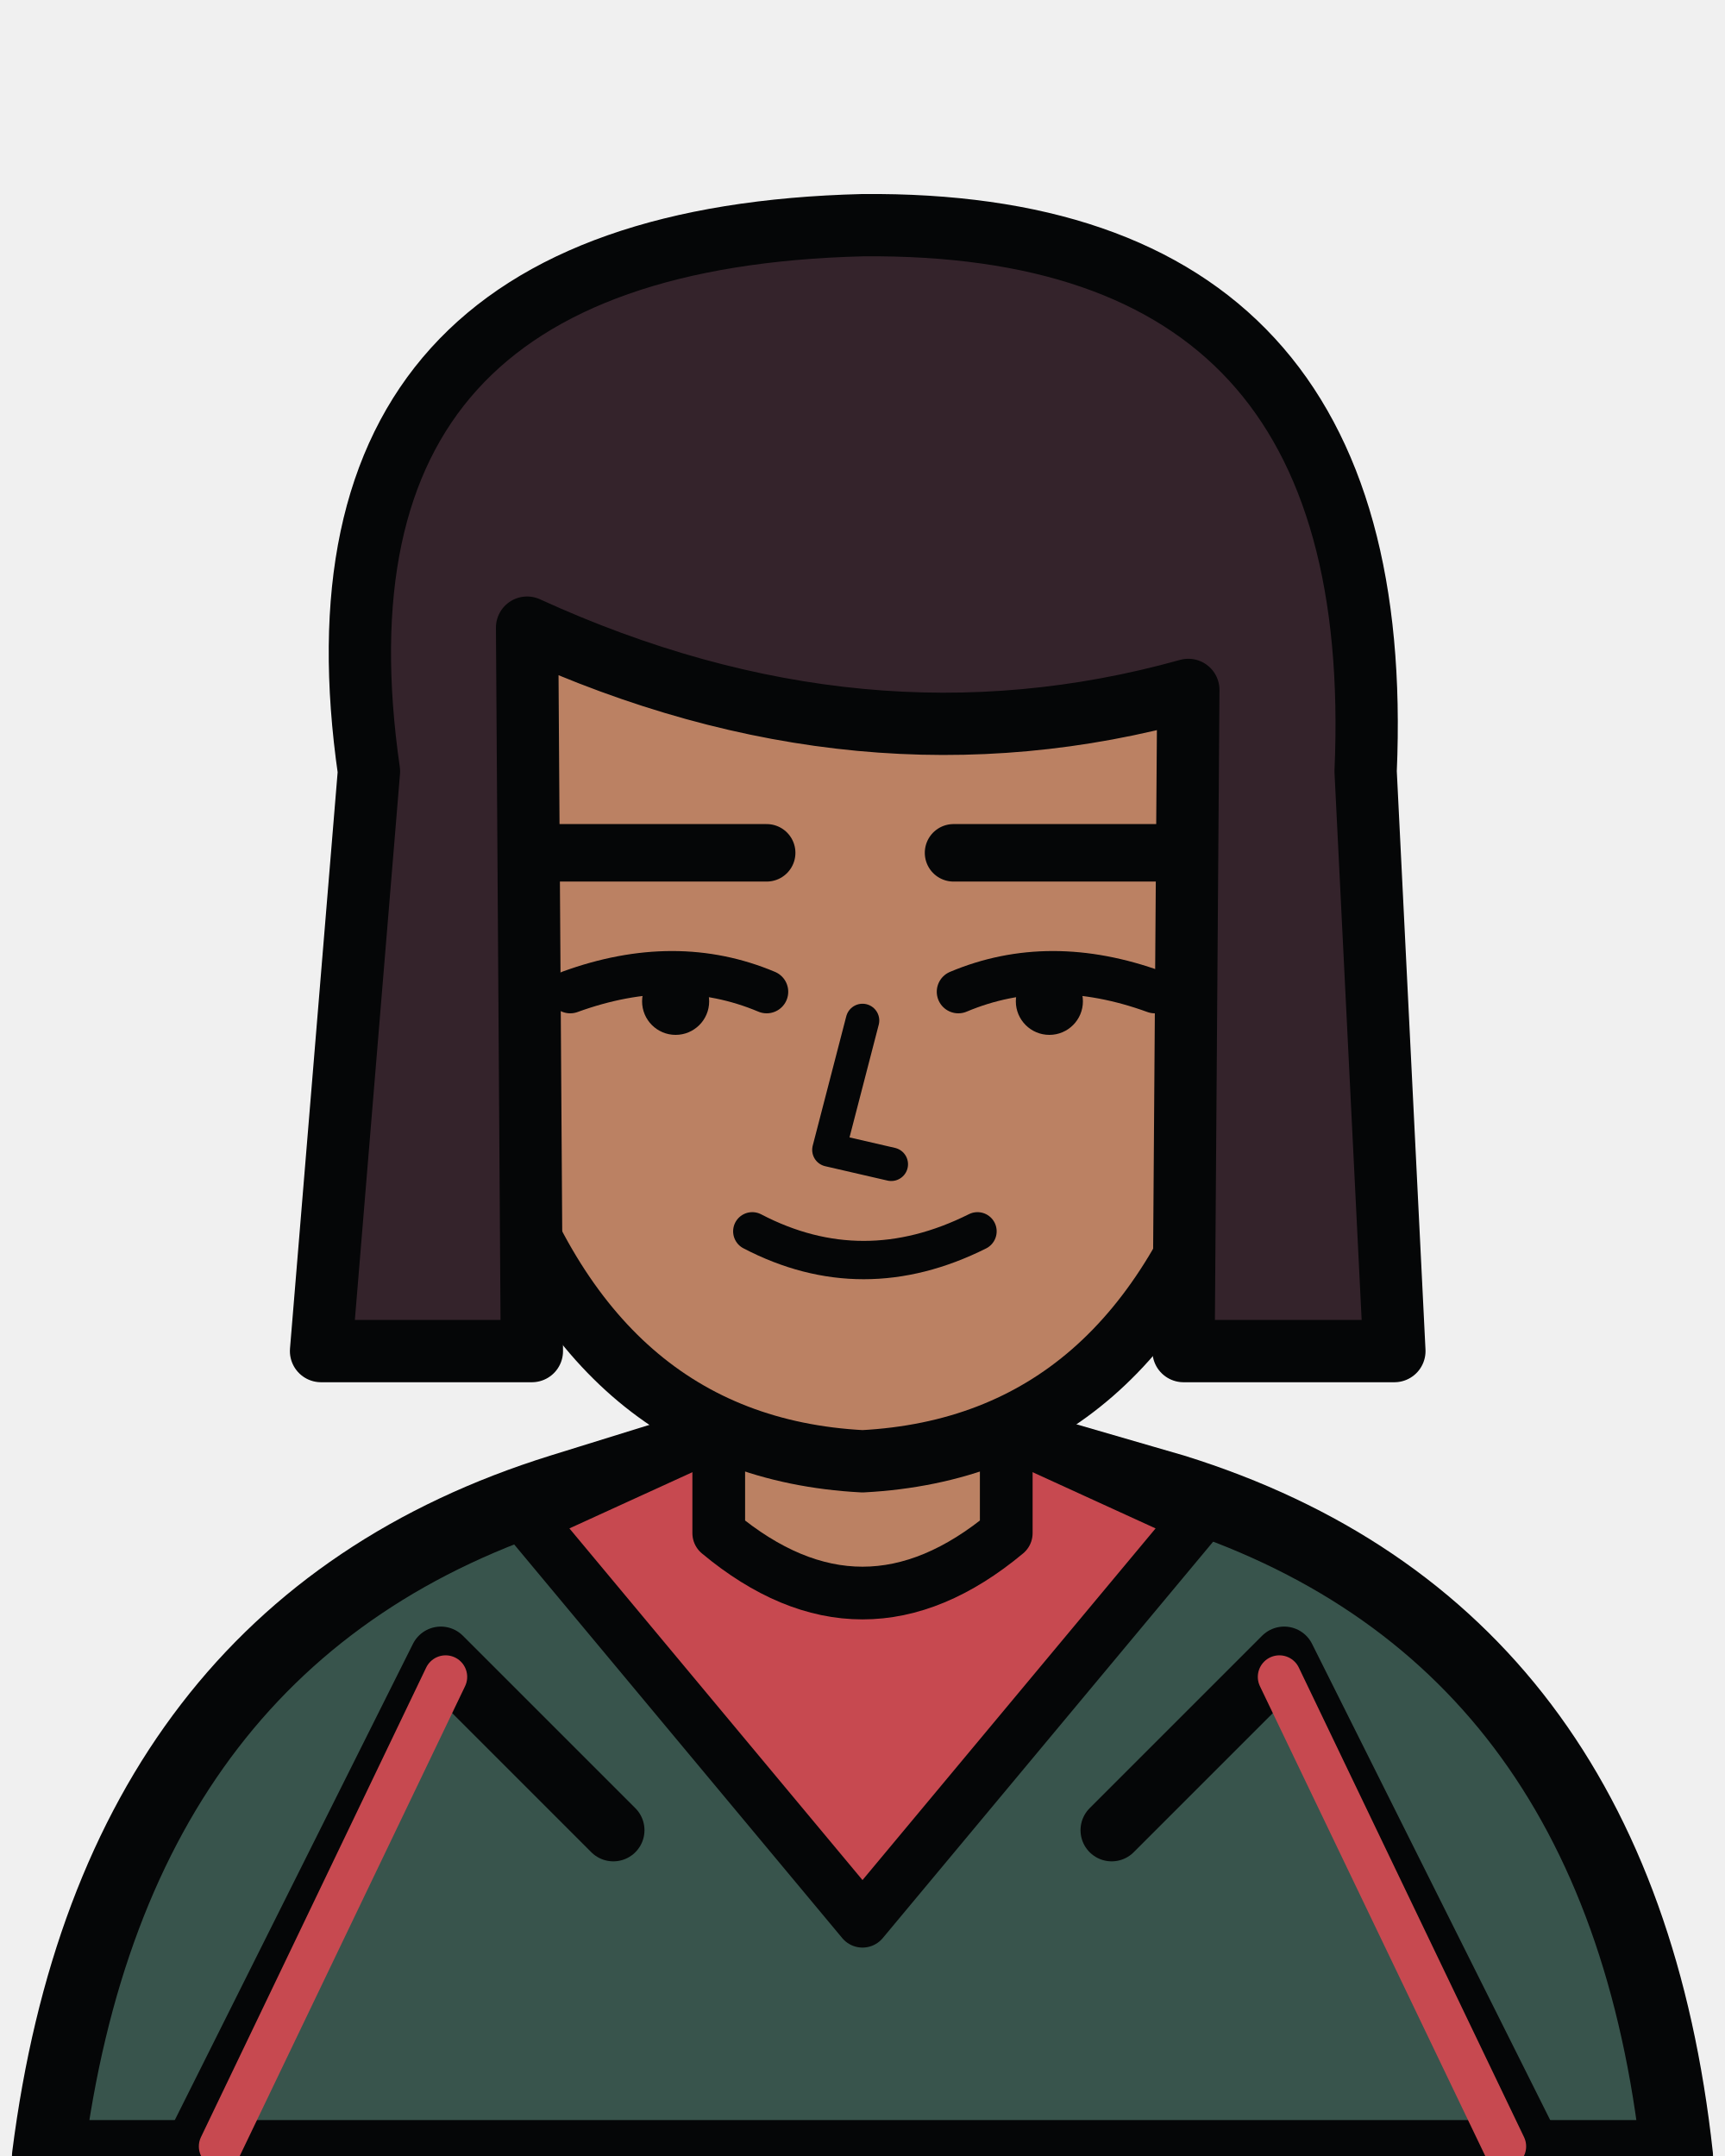
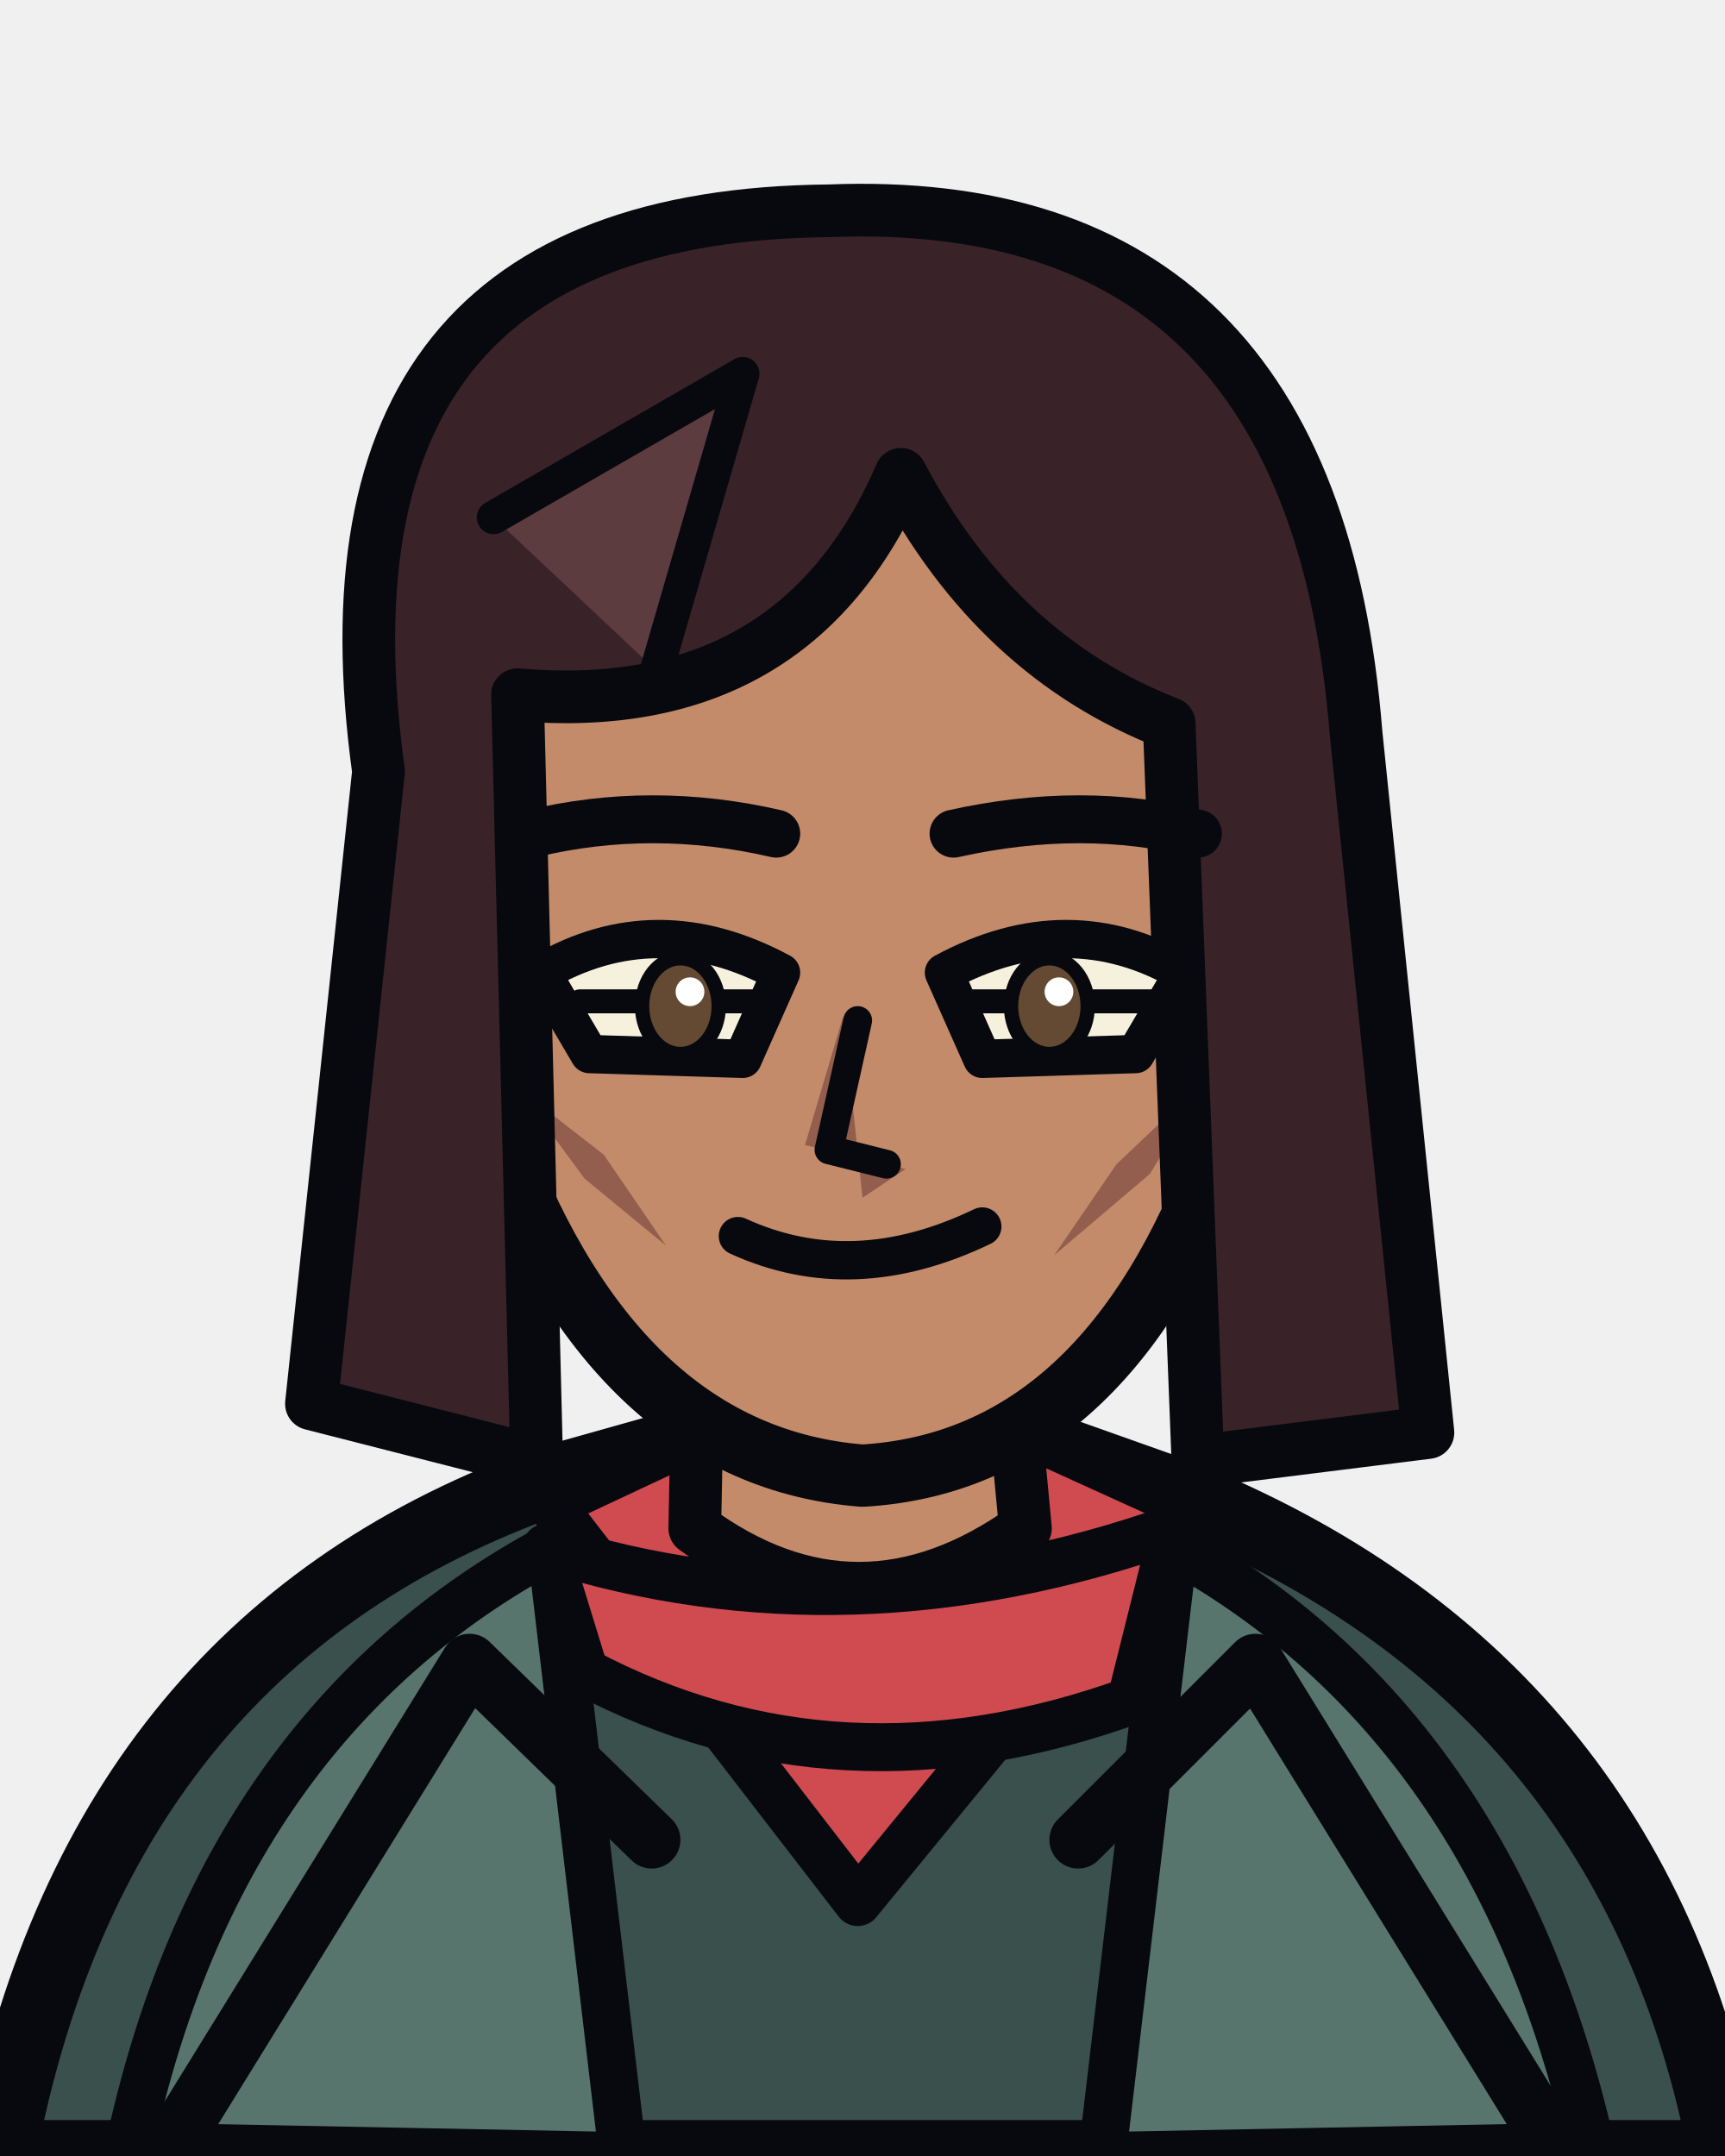
- <svg xmlns="http://www.w3.org/2000/svg" width="360" height="450" viewBox="0 0 360 450">
+ <svg xmlns="http://www.w3.org/2000/svg" viewBox="0 0 360 450" width="360" height="450" role="img" aria-label="talia neutral dramatic portrait">
  <g stroke-linejoin="round" stroke-linecap="round">
-     <path d="M10 450Q24 340 117 311L146 302H214L245 311Q338 340 350 450Z" fill="#38544c" stroke="#050607" stroke-width="15" />
-     <path d="M110 317L180 401L250 317L215 301H145Z" fill="#c74950" stroke="#050607" stroke-width="11" />
-     <path d="M150 270V320Q180 345 210 320V270Z" fill="#bb8163" stroke="#050607" stroke-width="11" />
-     <path d="M94 160Q92 82 180 81Q268 82 266 160L258 237Q237 302 180 305Q123 302 102 237Z" fill="#bb8163" stroke="#050607" stroke-width="13" />
-     <path d="M98 192Q79 177 81 202Q84 222 105 223M262 192Q281 177 279 202Q276 222 255 223" fill="#bb8163" stroke="#050607" stroke-width="9" />
-     <path d="M77 161Q61 50 180 47Q290 46 285 161L291 282H247L248 144Q180 163 110 131L111 282H67Z" fill="#34232b" stroke="#050607" stroke-width="13" />
-     <path d="M111 178h49M199 178h49" stroke="#050607" stroke-width="12" fill="none" />
-     <path d="M119 207Q141 199 160 207M200 207Q219 199 241 207" stroke="#050607" stroke-width="9" fill="none" />
-     <circle cx="141" cy="209" r="7" fill="#050607" />
-     <circle cx="219" cy="209" r="7" fill="#050607" />
-     <path d="M180 213l-7 27l13 3" stroke="#050607" stroke-width="7" fill="none" />
-     <path d="M157 257q23 12 47 0" stroke="#050607" stroke-width="8" fill="none" />
-     <path d="M40 450L92 346L128 382M320 450L268 346L232 382" stroke="#050607" stroke-width="13" fill="none" />
-     <path d="M46 448L93 350M314 448L267 350" stroke="#c74950" stroke-width="9" />
+     <path d="M0 450Q20 344 112 310L144 301H215L246 312Q341 350 360 450Z" fill="#3a504c" stroke="#08090e" stroke-width="15" />
+     <path d="M27 448Q46 360 115 323L130 450Z" fill="#58756d" stroke="#08090e" stroke-width="10" />
+     <path d="M332 448Q312 360 245 323L230 450Z" fill="#58756d" stroke="#08090e" stroke-width="10" />
+     <path d="M115 314L179 397L247 314L214 299H147Z" fill="#cf4b50" stroke="#08090e" stroke-width="10" />
+     <path d="M146 267L145 319Q179 344 214 319L209 266Z" fill="#c38b69" stroke="#08090e" stroke-width="11" />
+     <path d="M92 162Q89 83 179 77Q273 82 267 166L255 239Q231 305 180 308Q129 304 104 238Z" fill="#c38b69" stroke="#08090e" stroke-width="13" />
+     <path d="M98 186Q76 176 80 203Q84 228 108 225M263 186Q285 176 280 203Q276 228 253 225" fill="#c38b69" stroke="#08090e" stroke-width="9" />
+     <path d="M108 227L126 241L139 260L122 246Z" fill="#935e4d" />
+     <path d="M252 225L233 243L220 262L240 245Z" fill="#935e4d" />
+     <path d="M176 212L168 239L189 244L180 250Z" fill="#935e4d" />
+     <path d="M79 161Q63 45 173 44Q274 40 283 153L298 299L250 305L244 151Q208 137 188 99Q166 150 108 145L112 305L65 293Z" fill="#392329" stroke="#08090e" stroke-width="11" />
+     <path d="M103 108L155 78L137 140" fill="#5d3c40" stroke="#08090e" stroke-width="7" />
+     <path d="M111 174Q136 168 162 174M199 174Q226 168 250 174" fill="none" stroke="#08090e" stroke-width="10" />
+     <path d="M113 203Q137 189 163 203L155 221L123 220ZM197 203Q223 189 247 203L237 220L205 221Z" fill="#f6f1dd" stroke="#08090e" stroke-width="8" />
+     <path d="M121 209L160 209M201 209L241 209" stroke="#08090e" stroke-width="5" />
+     <ellipse cx="142" cy="210" rx="8" ry="10" fill="#644a32" stroke="#08090e" stroke-width="3" />
+     <ellipse cx="219" cy="210" rx="8" ry="10" fill="#644a32" stroke="#08090e" stroke-width="3" />
+     <circle cx="144" cy="207" r="3" fill="#fff" />
+     <circle cx="221" cy="207" r="3" fill="#fff" />
+     <path d="M179 213L173 240L185 243" stroke="#08090e" stroke-width="6" fill="none" />
+     <path d="M154 258Q178 269 205 256" stroke="#08090e" stroke-width="8" fill="none" />
+     <path d="M114 323Q177 343 245 319L236 355Q175 377 122 349Z" fill="#cf4b50" stroke="#08090e" stroke-width="10" />
+     <path d="M35 449L98 347L136 384M325 449L262 347L225 384" fill="none" stroke="#08090e" stroke-width="12" />
  </g>
</svg>
